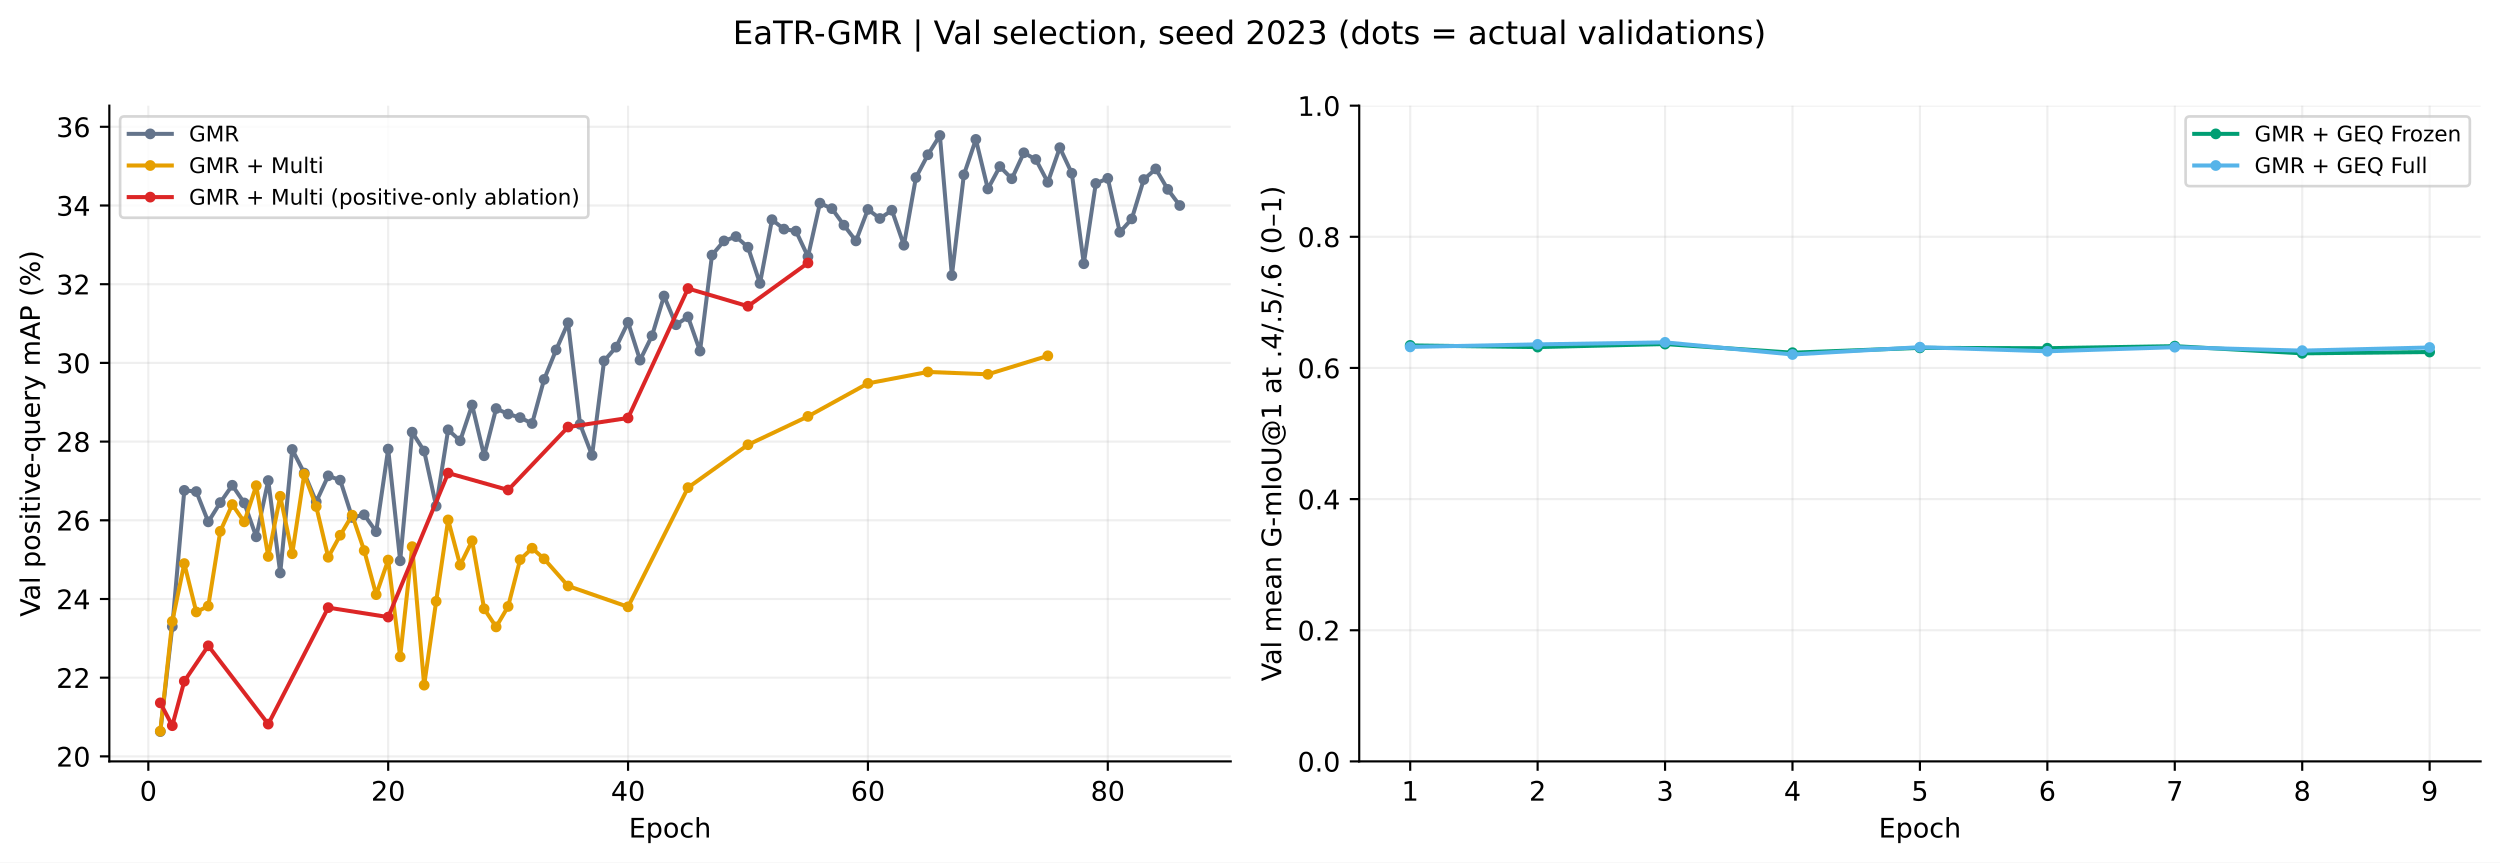
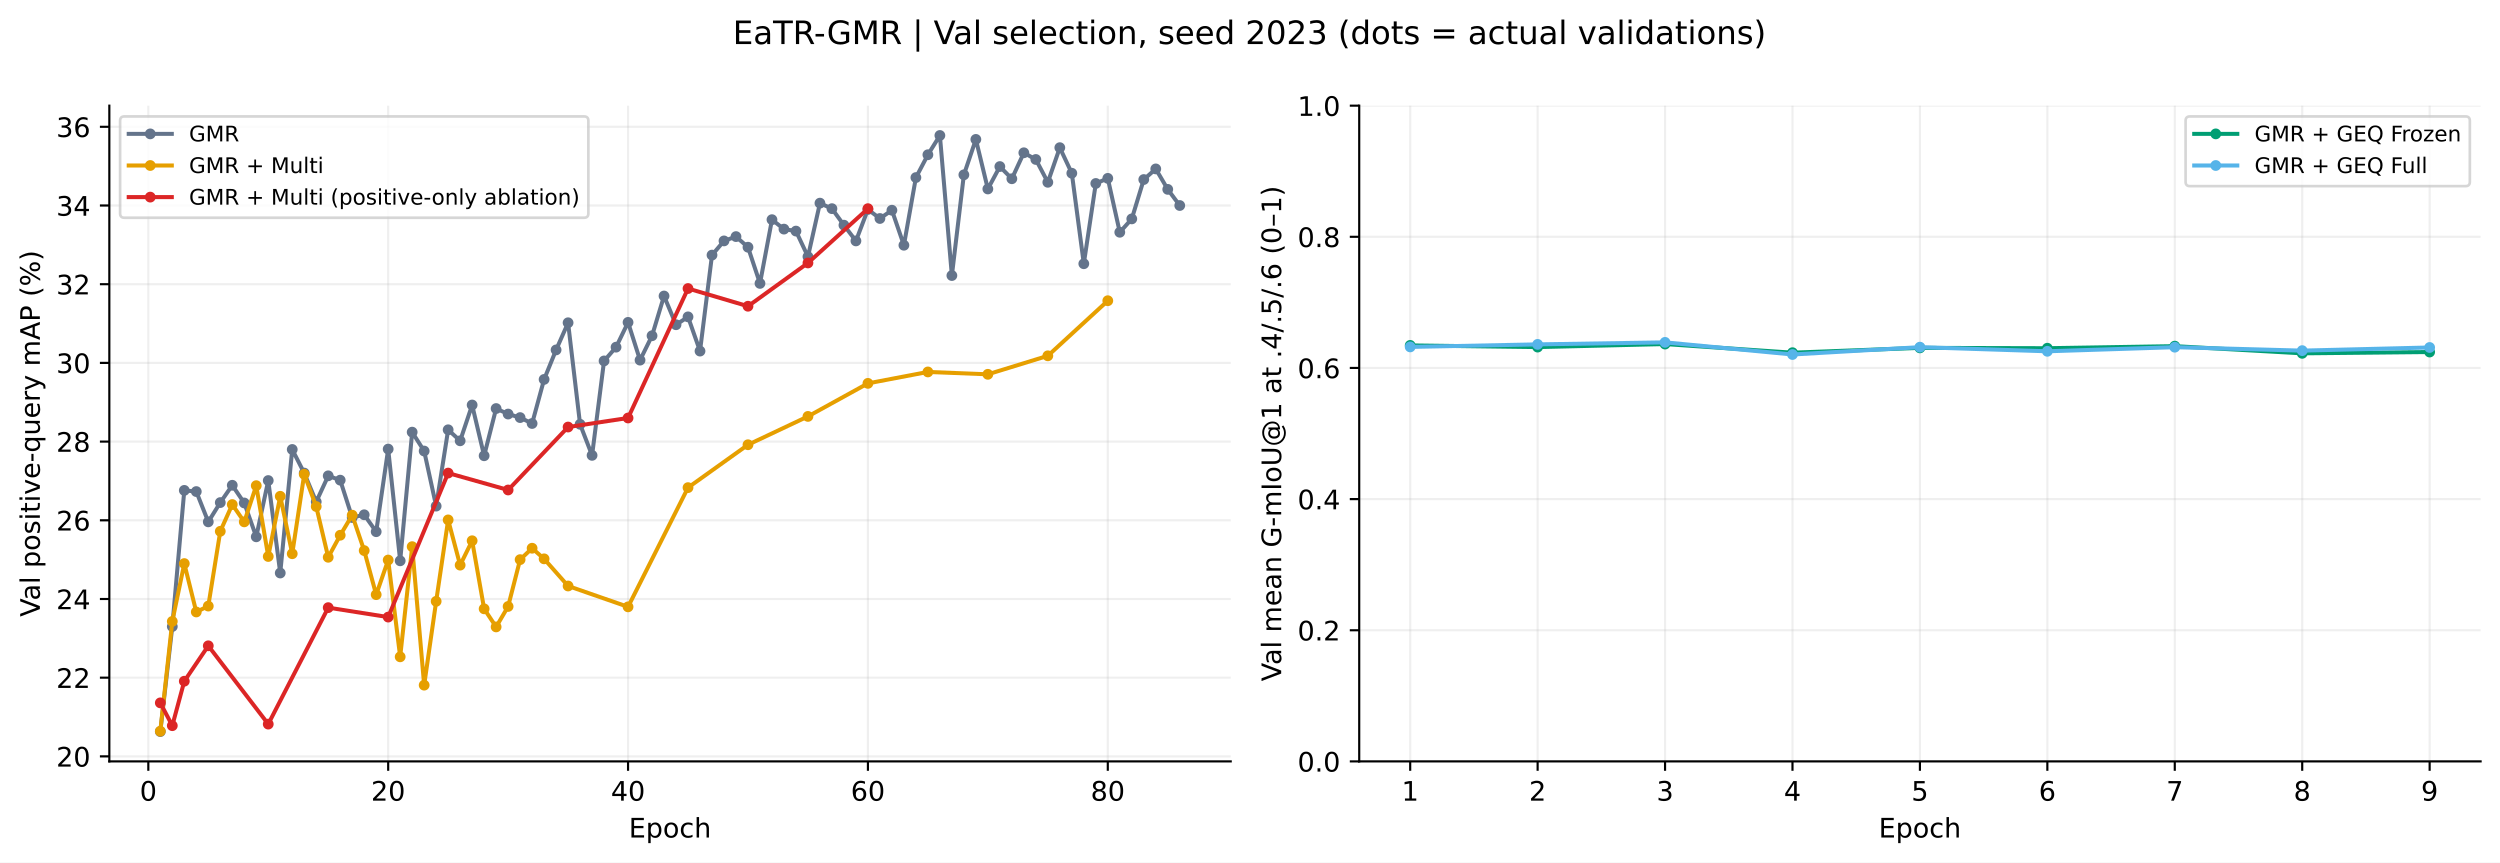
<svg xmlns="http://www.w3.org/2000/svg" xmlns:xlink="http://www.w3.org/1999/xlink" width="928.433pt" height="320.316pt" viewBox="0 0 928.433 320.316" version="1.1">
  <defs>
    <style type="text/css">*{stroke-linejoin: round; stroke-linecap: butt}</style>
  </defs>
  <g id="figure_1">
    <g id="patch_1">
      <path d="M -0 320.316  L 928.433 320.316  L 928.433 0  L -0 0  z " style="fill: #ffffff" />
    </g>
    <g id="axes_1">
      <g id="patch_2">
        <path d="M 40.603 282.76  L 457.058 282.76  L 457.058 39.24  L 40.603 39.24  z " style="fill: #ffffff" />
      </g>
      <g id="matplotlib.axis_1">
        <g id="xtick_1">
          <g id="line2d_1">
            <path d="M 55.079 282.76  L 55.079 39.24  " clip-path="url(#pdc1da5cae6)" style="fill: none; stroke: #b0b0b0; stroke-opacity: 0.2; stroke-width: 0.8; stroke-linecap: square" />
          </g>
          <g id="line2d_2">
            <defs>
              <path id="m847a747f1c" d="M 0 0  L 0 3.5  " style="stroke: #000000; stroke-width: 0.8" />
            </defs>
            <g>
              <use xlink:href="#m847a747f1c" x="55.079" y="282.76" style="stroke: #000000; stroke-width: 0.8" />
            </g>
          </g>
          <g id="text_1">
            <text style="font-size: 10px; font-family: 'DejaVu Sans'; text-anchor: middle" x="55.079" y="297.358" transform="rotate(-0 55.07883 297.3584)">0</text>
          </g>
        </g>
        <g id="xtick_2">
          <g id="line2d_3">
            <path d="M 144.16 282.76  L 144.16 39.24  " clip-path="url(#pdc1da5cae6)" style="fill: none; stroke: #b0b0b0; stroke-opacity: 0.2; stroke-width: 0.8; stroke-linecap: square" />
          </g>
          <g id="line2d_4">
            <g>
              <use xlink:href="#m847a747f1c" x="144.16" y="282.76" style="stroke: #000000; stroke-width: 0.8" />
            </g>
          </g>
          <g id="text_2">
            <text style="font-size: 10px; font-family: 'DejaVu Sans'; text-anchor: middle" x="144.16" y="297.358" transform="rotate(-0 144.1601 297.3584)">20</text>
          </g>
        </g>
        <g id="xtick_3">
          <g id="line2d_5">
            <path d="M 233.241 282.76  L 233.241 39.24  " clip-path="url(#pdc1da5cae6)" style="fill: none; stroke: #b0b0b0; stroke-opacity: 0.2; stroke-width: 0.8; stroke-linecap: square" />
          </g>
          <g id="line2d_6">
            <g>
              <use xlink:href="#m847a747f1c" x="233.241" y="282.76" style="stroke: #000000; stroke-width: 0.8" />
            </g>
          </g>
          <g id="text_3">
            <text style="font-size: 10px; font-family: 'DejaVu Sans'; text-anchor: middle" x="233.241" y="297.358" transform="rotate(-0 233.2414 297.3584)">40</text>
          </g>
        </g>
        <g id="xtick_4">
          <g id="line2d_7">
            <path d="M 322.323 282.76  L 322.323 39.24  " clip-path="url(#pdc1da5cae6)" style="fill: none; stroke: #b0b0b0; stroke-opacity: 0.2; stroke-width: 0.8; stroke-linecap: square" />
          </g>
          <g id="line2d_8">
            <g>
              <use xlink:href="#m847a747f1c" x="322.323" y="282.76" style="stroke: #000000; stroke-width: 0.8" />
            </g>
          </g>
          <g id="text_4">
            <text style="font-size: 10px; font-family: 'DejaVu Sans'; text-anchor: middle" x="322.323" y="297.358" transform="rotate(-0 322.3227 297.3584)">60</text>
          </g>
        </g>
        <g id="xtick_5">
          <g id="line2d_9">
            <path d="M 411.404 282.76  L 411.404 39.24  " clip-path="url(#pdc1da5cae6)" style="fill: none; stroke: #b0b0b0; stroke-opacity: 0.2; stroke-width: 0.8; stroke-linecap: square" />
          </g>
          <g id="line2d_10">
            <g>
              <use xlink:href="#m847a747f1c" x="411.404" y="282.76" style="stroke: #000000; stroke-width: 0.8" />
            </g>
          </g>
          <g id="text_5">
            <text style="font-size: 10px; font-family: 'DejaVu Sans'; text-anchor: middle" x="411.404" y="297.358" transform="rotate(-0 411.404 297.3584)">80</text>
          </g>
        </g>
        <g id="text_6">
          <text style="font-size: 10px; font-family: 'DejaVu Sans'; text-anchor: middle" x="248.831" y="311.037" transform="rotate(-0 248.8306 311.0366)">Epoch</text>
        </g>
      </g>
      <g id="matplotlib.axis_2">
        <g id="ytick_1">
          <g id="line2d_11">
            <path d="M 40.603 280.897  L 457.058 280.897  " clip-path="url(#pdc1da5cae6)" style="fill: none; stroke: #b0b0b0; stroke-opacity: 0.2; stroke-width: 0.8; stroke-linecap: square" />
          </g>
          <g id="line2d_12">
            <defs>
              <path id="mc433141c62" d="M 0 0  L -3.5 0  " style="stroke: #000000; stroke-width: 0.8" />
            </defs>
            <g>
              <use xlink:href="#mc433141c62" x="40.603" y="280.897" style="stroke: #000000; stroke-width: 0.8" />
            </g>
          </g>
          <g id="text_7">
            <text style="font-size: 10px; font-family: 'DejaVu Sans'; text-anchor: end" x="33.603" y="284.696" transform="rotate(-0 33.60312 284.6961)">20</text>
          </g>
        </g>
        <g id="ytick_2">
          <g id="line2d_13">
            <path d="M 40.603 251.672  L 457.058 251.672  " clip-path="url(#pdc1da5cae6)" style="fill: none; stroke: #b0b0b0; stroke-opacity: 0.2; stroke-width: 0.8; stroke-linecap: square" />
          </g>
          <g id="line2d_14">
            <g>
              <use xlink:href="#mc433141c62" x="40.603" y="251.672" style="stroke: #000000; stroke-width: 0.8" />
            </g>
          </g>
          <g id="text_8">
            <text style="font-size: 10px; font-family: 'DejaVu Sans'; text-anchor: end" x="33.603" y="255.471" transform="rotate(-0 33.60312 255.4708)">22</text>
          </g>
        </g>
        <g id="ytick_3">
          <g id="line2d_15">
            <path d="M 40.603 222.446  L 457.058 222.446  " clip-path="url(#pdc1da5cae6)" style="fill: none; stroke: #b0b0b0; stroke-opacity: 0.2; stroke-width: 0.8; stroke-linecap: square" />
          </g>
          <g id="line2d_16">
            <g>
              <use xlink:href="#mc433141c62" x="40.603" y="222.446" style="stroke: #000000; stroke-width: 0.8" />
            </g>
          </g>
          <g id="text_9">
            <text style="font-size: 10px; font-family: 'DejaVu Sans'; text-anchor: end" x="33.603" y="226.245" transform="rotate(-0 33.60312 226.2455)">24</text>
          </g>
        </g>
        <g id="ytick_4">
          <g id="line2d_17">
            <path d="M 40.603 193.221  L 457.058 193.221  " clip-path="url(#pdc1da5cae6)" style="fill: none; stroke: #b0b0b0; stroke-opacity: 0.2; stroke-width: 0.8; stroke-linecap: square" />
          </g>
          <g id="line2d_18">
            <g>
              <use xlink:href="#mc433141c62" x="40.603" y="193.221" style="stroke: #000000; stroke-width: 0.8" />
            </g>
          </g>
          <g id="text_10">
            <text style="font-size: 10px; font-family: 'DejaVu Sans'; text-anchor: end" x="33.603" y="197.02" transform="rotate(-0 33.60312 197.0201)">26</text>
          </g>
        </g>
        <g id="ytick_5">
          <g id="line2d_19">
            <path d="M 40.603 163.996  L 457.058 163.996  " clip-path="url(#pdc1da5cae6)" style="fill: none; stroke: #b0b0b0; stroke-opacity: 0.2; stroke-width: 0.8; stroke-linecap: square" />
          </g>
          <g id="line2d_20">
            <g>
              <use xlink:href="#mc433141c62" x="40.603" y="163.996" style="stroke: #000000; stroke-width: 0.8" />
            </g>
          </g>
          <g id="text_11">
            <text style="font-size: 10px; font-family: 'DejaVu Sans'; text-anchor: end" x="33.603" y="167.795" transform="rotate(-0 33.60312 167.7948)">28</text>
          </g>
        </g>
        <g id="ytick_6">
          <g id="line2d_21">
            <path d="M 40.603 134.77  L 457.058 134.77  " clip-path="url(#pdc1da5cae6)" style="fill: none; stroke: #b0b0b0; stroke-opacity: 0.2; stroke-width: 0.8; stroke-linecap: square" />
          </g>
          <g id="line2d_22">
            <g>
              <use xlink:href="#mc433141c62" x="40.603" y="134.77" style="stroke: #000000; stroke-width: 0.8" />
            </g>
          </g>
          <g id="text_12">
            <text style="font-size: 10px; font-family: 'DejaVu Sans'; text-anchor: end" x="33.603" y="138.569" transform="rotate(-0 33.60312 138.5695)">30</text>
          </g>
        </g>
        <g id="ytick_7">
          <g id="line2d_23">
            <path d="M 40.603 105.545  L 457.058 105.545  " clip-path="url(#pdc1da5cae6)" style="fill: none; stroke: #b0b0b0; stroke-opacity: 0.2; stroke-width: 0.8; stroke-linecap: square" />
          </g>
          <g id="line2d_24">
            <g>
              <use xlink:href="#mc433141c62" x="40.603" y="105.545" style="stroke: #000000; stroke-width: 0.8" />
            </g>
          </g>
          <g id="text_13">
            <text style="font-size: 10px; font-family: 'DejaVu Sans'; text-anchor: end" x="33.603" y="109.344" transform="rotate(-0 33.60312 109.3442)">32</text>
          </g>
        </g>
        <g id="ytick_8">
          <g id="line2d_25">
            <path d="M 40.603 76.32  L 457.058 76.32  " clip-path="url(#pdc1da5cae6)" style="fill: none; stroke: #b0b0b0; stroke-opacity: 0.2; stroke-width: 0.8; stroke-linecap: square" />
          </g>
          <g id="line2d_26">
            <g>
              <use xlink:href="#mc433141c62" x="40.603" y="76.32" style="stroke: #000000; stroke-width: 0.8" />
            </g>
          </g>
          <g id="text_14">
            <text style="font-size: 10px; font-family: 'DejaVu Sans'; text-anchor: end" x="33.603" y="80.119" transform="rotate(-0 33.60312 80.11885)">34</text>
          </g>
        </g>
        <g id="ytick_9">
          <g id="line2d_27">
            <path d="M 40.603 47.094  L 457.058 47.094  " clip-path="url(#pdc1da5cae6)" style="fill: none; stroke: #b0b0b0; stroke-opacity: 0.2; stroke-width: 0.8; stroke-linecap: square" />
          </g>
          <g id="line2d_28">
            <g>
              <use xlink:href="#mc433141c62" x="40.603" y="47.094" style="stroke: #000000; stroke-width: 0.8" />
            </g>
          </g>
          <g id="text_15">
            <text style="font-size: 10px; font-family: 'DejaVu Sans'; text-anchor: end" x="33.603" y="50.894" transform="rotate(-0 33.60312 50.89352)">36</text>
          </g>
        </g>
        <g id="text_16">
          <text style="font-size: 10px; font-family: 'DejaVu Sans'; text-anchor: middle" x="14.798" y="161" transform="rotate(-90 14.79844 161)">Val positive-query mAP (%)</text>
        </g>
      </g>
      <g id="line2d_29">
        <path d="M 59.533 271.691  L 63.987 232.675  L 68.441 182.115  L 72.895 182.554  L 77.349 193.805  L 81.803 186.645  L 86.257 180.216  L 90.711 186.791  L 95.165 199.358  L 99.619 178.462  L 104.074 212.802  L 108.528 166.918  L 112.982 175.686  L 117.436 186.353  L 121.89 176.709  L 126.344 178.316  L 130.798 192.198  L 135.252 191.175  L 139.706 197.459  L 144.16 166.772  L 148.614 208.272  L 153.068 160.489  L 157.522 167.503  L 161.976 187.96  L 166.43 159.612  L 170.885 163.703  L 175.339 150.406  L 179.793 169.256  L 184.247 151.721  L 188.701 153.767  L 193.155 155.082  L 197.609 157.274  L 202.063 140.908  L 206.517 129.948  L 210.971 119.865  L 215.425 157.566  L 219.879 169.11  L 224.333 134.04  L 228.787 128.925  L 233.241 119.719  L 237.695 133.747  L 242.15 124.688  L 246.604 109.929  L 251.058 120.596  L 255.512 117.673  L 259.966 130.386  L 264.42 94.732  L 268.874 89.471  L 273.328 87.864  L 277.782 91.809  L 282.236 105.253  L 286.69 81.58  L 291.144 85.087  L 295.598 85.818  L 300.052 95.316  L 304.506 75.443  L 308.96 77.489  L 313.415 83.626  L 317.869 89.471  L 322.323 77.781  L 326.777 81.142  L 331.231 78.073  L 335.685 91.078  L 340.139 65.945  L 344.593 57.469  L 349.047 50.309  L 353.501 102.33  L 357.955 64.922  L 362.409 51.77  L 366.863 70.182  L 371.317 61.853  L 375.771 66.383  L 380.226 56.739  L 384.68 59.223  L 389.134 67.698  L 393.588 54.839  L 398.042 64.337  L 402.496 97.946  L 406.95 68.137  L 411.404 66.237  L 415.858 86.256  L 420.312 81.288  L 424.766 66.675  L 429.22 62.73  L 433.674 70.328  L 438.128 76.32  " clip-path="url(#pdc1da5cae6)" style="fill: none; stroke: #64748b; stroke-width: 1.5; stroke-linecap: square" />
        <defs>
          <path id="mf4bc2572a3" d="M 0 1.5  C 0.398 1.5 0.779 1.342 1.061 1.061  C 1.342 0.779 1.5 0.398 1.5 0  C 1.5 -0.398 1.342 -0.779 1.061 -1.061  C 0.779 -1.342 0.398 -1.5 0 -1.5  C -0.398 -1.5 -0.779 -1.342 -1.061 -1.061  C -1.342 -0.779 -1.5 -0.398 -1.5 0  C -1.5 0.398 -1.342 0.779 -1.061 1.061  C -0.779 1.342 -0.398 1.5 0 1.5  z " style="stroke: #64748b" />
        </defs>
        <g clip-path="url(#pdc1da5cae6)">
          <use xlink:href="#mf4bc2572a3" x="59.533" y="271.691" style="fill: #64748b; stroke: #64748b" />
          <use xlink:href="#mf4bc2572a3" x="63.987" y="232.675" style="fill: #64748b; stroke: #64748b" />
          <use xlink:href="#mf4bc2572a3" x="68.441" y="182.115" style="fill: #64748b; stroke: #64748b" />
          <use xlink:href="#mf4bc2572a3" x="72.895" y="182.554" style="fill: #64748b; stroke: #64748b" />
          <use xlink:href="#mf4bc2572a3" x="77.349" y="193.805" style="fill: #64748b; stroke: #64748b" />
          <use xlink:href="#mf4bc2572a3" x="81.803" y="186.645" style="fill: #64748b; stroke: #64748b" />
          <use xlink:href="#mf4bc2572a3" x="86.257" y="180.216" style="fill: #64748b; stroke: #64748b" />
          <use xlink:href="#mf4bc2572a3" x="90.711" y="186.791" style="fill: #64748b; stroke: #64748b" />
          <use xlink:href="#mf4bc2572a3" x="95.165" y="199.358" style="fill: #64748b; stroke: #64748b" />
          <use xlink:href="#mf4bc2572a3" x="99.619" y="178.462" style="fill: #64748b; stroke: #64748b" />
          <use xlink:href="#mf4bc2572a3" x="104.074" y="212.802" style="fill: #64748b; stroke: #64748b" />
          <use xlink:href="#mf4bc2572a3" x="108.528" y="166.918" style="fill: #64748b; stroke: #64748b" />
          <use xlink:href="#mf4bc2572a3" x="112.982" y="175.686" style="fill: #64748b; stroke: #64748b" />
          <use xlink:href="#mf4bc2572a3" x="117.436" y="186.353" style="fill: #64748b; stroke: #64748b" />
          <use xlink:href="#mf4bc2572a3" x="121.89" y="176.709" style="fill: #64748b; stroke: #64748b" />
          <use xlink:href="#mf4bc2572a3" x="126.344" y="178.316" style="fill: #64748b; stroke: #64748b" />
          <use xlink:href="#mf4bc2572a3" x="130.798" y="192.198" style="fill: #64748b; stroke: #64748b" />
          <use xlink:href="#mf4bc2572a3" x="135.252" y="191.175" style="fill: #64748b; stroke: #64748b" />
          <use xlink:href="#mf4bc2572a3" x="139.706" y="197.459" style="fill: #64748b; stroke: #64748b" />
          <use xlink:href="#mf4bc2572a3" x="144.16" y="166.772" style="fill: #64748b; stroke: #64748b" />
          <use xlink:href="#mf4bc2572a3" x="148.614" y="208.272" style="fill: #64748b; stroke: #64748b" />
          <use xlink:href="#mf4bc2572a3" x="153.068" y="160.489" style="fill: #64748b; stroke: #64748b" />
          <use xlink:href="#mf4bc2572a3" x="157.522" y="167.503" style="fill: #64748b; stroke: #64748b" />
          <use xlink:href="#mf4bc2572a3" x="161.976" y="187.96" style="fill: #64748b; stroke: #64748b" />
          <use xlink:href="#mf4bc2572a3" x="166.43" y="159.612" style="fill: #64748b; stroke: #64748b" />
          <use xlink:href="#mf4bc2572a3" x="170.885" y="163.703" style="fill: #64748b; stroke: #64748b" />
          <use xlink:href="#mf4bc2572a3" x="175.339" y="150.406" style="fill: #64748b; stroke: #64748b" />
          <use xlink:href="#mf4bc2572a3" x="179.793" y="169.256" style="fill: #64748b; stroke: #64748b" />
          <use xlink:href="#mf4bc2572a3" x="184.247" y="151.721" style="fill: #64748b; stroke: #64748b" />
          <use xlink:href="#mf4bc2572a3" x="188.701" y="153.767" style="fill: #64748b; stroke: #64748b" />
          <use xlink:href="#mf4bc2572a3" x="193.155" y="155.082" style="fill: #64748b; stroke: #64748b" />
          <use xlink:href="#mf4bc2572a3" x="197.609" y="157.274" style="fill: #64748b; stroke: #64748b" />
          <use xlink:href="#mf4bc2572a3" x="202.063" y="140.908" style="fill: #64748b; stroke: #64748b" />
          <use xlink:href="#mf4bc2572a3" x="206.517" y="129.948" style="fill: #64748b; stroke: #64748b" />
          <use xlink:href="#mf4bc2572a3" x="210.971" y="119.865" style="fill: #64748b; stroke: #64748b" />
          <use xlink:href="#mf4bc2572a3" x="215.425" y="157.566" style="fill: #64748b; stroke: #64748b" />
          <use xlink:href="#mf4bc2572a3" x="219.879" y="169.11" style="fill: #64748b; stroke: #64748b" />
          <use xlink:href="#mf4bc2572a3" x="224.333" y="134.04" style="fill: #64748b; stroke: #64748b" />
          <use xlink:href="#mf4bc2572a3" x="228.787" y="128.925" style="fill: #64748b; stroke: #64748b" />
          <use xlink:href="#mf4bc2572a3" x="233.241" y="119.719" style="fill: #64748b; stroke: #64748b" />
          <use xlink:href="#mf4bc2572a3" x="237.695" y="133.747" style="fill: #64748b; stroke: #64748b" />
          <use xlink:href="#mf4bc2572a3" x="242.15" y="124.688" style="fill: #64748b; stroke: #64748b" />
          <use xlink:href="#mf4bc2572a3" x="246.604" y="109.929" style="fill: #64748b; stroke: #64748b" />
          <use xlink:href="#mf4bc2572a3" x="251.058" y="120.596" style="fill: #64748b; stroke: #64748b" />
          <use xlink:href="#mf4bc2572a3" x="255.512" y="117.673" style="fill: #64748b; stroke: #64748b" />
          <use xlink:href="#mf4bc2572a3" x="259.966" y="130.386" style="fill: #64748b; stroke: #64748b" />
          <use xlink:href="#mf4bc2572a3" x="264.42" y="94.732" style="fill: #64748b; stroke: #64748b" />
          <use xlink:href="#mf4bc2572a3" x="268.874" y="89.471" style="fill: #64748b; stroke: #64748b" />
          <use xlink:href="#mf4bc2572a3" x="273.328" y="87.864" style="fill: #64748b; stroke: #64748b" />
          <use xlink:href="#mf4bc2572a3" x="277.782" y="91.809" style="fill: #64748b; stroke: #64748b" />
          <use xlink:href="#mf4bc2572a3" x="282.236" y="105.253" style="fill: #64748b; stroke: #64748b" />
          <use xlink:href="#mf4bc2572a3" x="286.69" y="81.58" style="fill: #64748b; stroke: #64748b" />
          <use xlink:href="#mf4bc2572a3" x="291.144" y="85.087" style="fill: #64748b; stroke: #64748b" />
          <use xlink:href="#mf4bc2572a3" x="295.598" y="85.818" style="fill: #64748b; stroke: #64748b" />
          <use xlink:href="#mf4bc2572a3" x="300.052" y="95.316" style="fill: #64748b; stroke: #64748b" />
          <use xlink:href="#mf4bc2572a3" x="304.506" y="75.443" style="fill: #64748b; stroke: #64748b" />
          <use xlink:href="#mf4bc2572a3" x="308.96" y="77.489" style="fill: #64748b; stroke: #64748b" />
          <use xlink:href="#mf4bc2572a3" x="313.415" y="83.626" style="fill: #64748b; stroke: #64748b" />
          <use xlink:href="#mf4bc2572a3" x="317.869" y="89.471" style="fill: #64748b; stroke: #64748b" />
          <use xlink:href="#mf4bc2572a3" x="322.323" y="77.781" style="fill: #64748b; stroke: #64748b" />
          <use xlink:href="#mf4bc2572a3" x="326.777" y="81.142" style="fill: #64748b; stroke: #64748b" />
          <use xlink:href="#mf4bc2572a3" x="331.231" y="78.073" style="fill: #64748b; stroke: #64748b" />
          <use xlink:href="#mf4bc2572a3" x="335.685" y="91.078" style="fill: #64748b; stroke: #64748b" />
          <use xlink:href="#mf4bc2572a3" x="340.139" y="65.945" style="fill: #64748b; stroke: #64748b" />
          <use xlink:href="#mf4bc2572a3" x="344.593" y="57.469" style="fill: #64748b; stroke: #64748b" />
          <use xlink:href="#mf4bc2572a3" x="349.047" y="50.309" style="fill: #64748b; stroke: #64748b" />
          <use xlink:href="#mf4bc2572a3" x="353.501" y="102.33" style="fill: #64748b; stroke: #64748b" />
          <use xlink:href="#mf4bc2572a3" x="357.955" y="64.922" style="fill: #64748b; stroke: #64748b" />
          <use xlink:href="#mf4bc2572a3" x="362.409" y="51.77" style="fill: #64748b; stroke: #64748b" />
          <use xlink:href="#mf4bc2572a3" x="366.863" y="70.182" style="fill: #64748b; stroke: #64748b" />
          <use xlink:href="#mf4bc2572a3" x="371.317" y="61.853" style="fill: #64748b; stroke: #64748b" />
          <use xlink:href="#mf4bc2572a3" x="375.771" y="66.383" style="fill: #64748b; stroke: #64748b" />
          <use xlink:href="#mf4bc2572a3" x="380.226" y="56.739" style="fill: #64748b; stroke: #64748b" />
          <use xlink:href="#mf4bc2572a3" x="384.68" y="59.223" style="fill: #64748b; stroke: #64748b" />
          <use xlink:href="#mf4bc2572a3" x="389.134" y="67.698" style="fill: #64748b; stroke: #64748b" />
          <use xlink:href="#mf4bc2572a3" x="393.588" y="54.839" style="fill: #64748b; stroke: #64748b" />
          <use xlink:href="#mf4bc2572a3" x="398.042" y="64.337" style="fill: #64748b; stroke: #64748b" />
          <use xlink:href="#mf4bc2572a3" x="402.496" y="97.946" style="fill: #64748b; stroke: #64748b" />
          <use xlink:href="#mf4bc2572a3" x="406.95" y="68.137" style="fill: #64748b; stroke: #64748b" />
          <use xlink:href="#mf4bc2572a3" x="411.404" y="66.237" style="fill: #64748b; stroke: #64748b" />
          <use xlink:href="#mf4bc2572a3" x="415.858" y="86.256" style="fill: #64748b; stroke: #64748b" />
          <use xlink:href="#mf4bc2572a3" x="420.312" y="81.288" style="fill: #64748b; stroke: #64748b" />
          <use xlink:href="#mf4bc2572a3" x="424.766" y="66.675" style="fill: #64748b; stroke: #64748b" />
          <use xlink:href="#mf4bc2572a3" x="429.22" y="62.73" style="fill: #64748b; stroke: #64748b" />
          <use xlink:href="#mf4bc2572a3" x="433.674" y="70.328" style="fill: #64748b; stroke: #64748b" />
          <use xlink:href="#mf4bc2572a3" x="438.128" y="76.32" style="fill: #64748b; stroke: #64748b" />
        </g>
      </g>
      <g id="line2d_30">
-         <path d="M 59.533 271.545  L 63.987 230.775  L 68.441 209.295  L 72.895 227.268  L 77.349 225.077  L 81.803 197.312  L 86.257 187.376  L 90.711 193.805  L 95.165 180.362  L 99.619 206.665  L 104.074 184.307  L 108.528 205.642  L 112.982 176.124  L 117.436 188.106  L 121.89 206.957  L 126.344 198.774  L 130.798 191.321  L 135.252 204.473  L 139.706 220.839  L 144.16 207.98  L 148.614 243.927  L 153.068 203.011  L 157.522 254.448  L 161.976 223.323  L 166.43 193.075  L 170.885 209.879  L 175.339 200.82  L 179.793 226.099  L 184.247 232.821  L 188.701 225.223  L 193.155 207.834  L 197.609 203.596  L 202.063 207.541  L 210.971 217.624  L 233.241 225.369  L 255.512 181.092  L 277.782 165.165  L 300.052 154.643  L 322.323 142.369  L 344.593 138.131  L 366.863 139.008  L 389.134 132.14  " clip-path="url(#pdc1da5cae6)" style="fill: none; stroke: #e69f00; stroke-width: 1.5; stroke-linecap: square" />
+         <path d="M 59.533 271.545  L 63.987 230.775  L 68.441 209.295  L 72.895 227.268  L 77.349 225.077  L 81.803 197.312  L 86.257 187.376  L 90.711 193.805  L 95.165 180.362  L 99.619 206.665  L 104.074 184.307  L 108.528 205.642  L 112.982 176.124  L 117.436 188.106  L 121.89 206.957  L 126.344 198.774  L 130.798 191.321  L 135.252 204.473  L 139.706 220.839  L 144.16 207.98  L 148.614 243.927  L 153.068 203.011  L 157.522 254.448  L 161.976 223.323  L 166.43 193.075  L 170.885 209.879  L 175.339 200.82  L 179.793 226.099  L 184.247 232.821  L 188.701 225.223  L 193.155 207.834  L 197.609 203.596  L 202.063 207.541  L 210.971 217.624  L 233.241 225.369  L 255.512 181.092  L 277.782 165.165  L 300.052 154.643  L 322.323 142.369  L 344.593 138.131  L 366.863 139.008  L 389.134 132.14  L 411.404 111.682  " clip-path="url(#pdc1da5cae6)" style="fill: none; stroke: #e69f00; stroke-width: 1.5; stroke-linecap: square" />
        <defs>
          <path id="mbf485513ee" d="M 0 1.5  C 0.398 1.5 0.779 1.342 1.061 1.061  C 1.342 0.779 1.5 0.398 1.5 0  C 1.5 -0.398 1.342 -0.779 1.061 -1.061  C 0.779 -1.342 0.398 -1.5 0 -1.5  C -0.398 -1.5 -0.779 -1.342 -1.061 -1.061  C -1.342 -0.779 -1.5 -0.398 -1.5 0  C -1.5 0.398 -1.342 0.779 -1.061 1.061  C -0.779 1.342 -0.398 1.5 0 1.5  z " style="stroke: #e69f00" />
        </defs>
        <g clip-path="url(#pdc1da5cae6)">
          <use xlink:href="#mbf485513ee" x="59.533" y="271.545" style="fill: #e69f00; stroke: #e69f00" />
          <use xlink:href="#mbf485513ee" x="63.987" y="230.775" style="fill: #e69f00; stroke: #e69f00" />
          <use xlink:href="#mbf485513ee" x="68.441" y="209.295" style="fill: #e69f00; stroke: #e69f00" />
          <use xlink:href="#mbf485513ee" x="72.895" y="227.268" style="fill: #e69f00; stroke: #e69f00" />
          <use xlink:href="#mbf485513ee" x="77.349" y="225.077" style="fill: #e69f00; stroke: #e69f00" />
          <use xlink:href="#mbf485513ee" x="81.803" y="197.312" style="fill: #e69f00; stroke: #e69f00" />
          <use xlink:href="#mbf485513ee" x="86.257" y="187.376" style="fill: #e69f00; stroke: #e69f00" />
          <use xlink:href="#mbf485513ee" x="90.711" y="193.805" style="fill: #e69f00; stroke: #e69f00" />
          <use xlink:href="#mbf485513ee" x="95.165" y="180.362" style="fill: #e69f00; stroke: #e69f00" />
          <use xlink:href="#mbf485513ee" x="99.619" y="206.665" style="fill: #e69f00; stroke: #e69f00" />
          <use xlink:href="#mbf485513ee" x="104.074" y="184.307" style="fill: #e69f00; stroke: #e69f00" />
          <use xlink:href="#mbf485513ee" x="108.528" y="205.642" style="fill: #e69f00; stroke: #e69f00" />
          <use xlink:href="#mbf485513ee" x="112.982" y="176.124" style="fill: #e69f00; stroke: #e69f00" />
          <use xlink:href="#mbf485513ee" x="117.436" y="188.106" style="fill: #e69f00; stroke: #e69f00" />
          <use xlink:href="#mbf485513ee" x="121.89" y="206.957" style="fill: #e69f00; stroke: #e69f00" />
          <use xlink:href="#mbf485513ee" x="126.344" y="198.774" style="fill: #e69f00; stroke: #e69f00" />
          <use xlink:href="#mbf485513ee" x="130.798" y="191.321" style="fill: #e69f00; stroke: #e69f00" />
          <use xlink:href="#mbf485513ee" x="135.252" y="204.473" style="fill: #e69f00; stroke: #e69f00" />
          <use xlink:href="#mbf485513ee" x="139.706" y="220.839" style="fill: #e69f00; stroke: #e69f00" />
          <use xlink:href="#mbf485513ee" x="144.16" y="207.98" style="fill: #e69f00; stroke: #e69f00" />
          <use xlink:href="#mbf485513ee" x="148.614" y="243.927" style="fill: #e69f00; stroke: #e69f00" />
          <use xlink:href="#mbf485513ee" x="153.068" y="203.011" style="fill: #e69f00; stroke: #e69f00" />
          <use xlink:href="#mbf485513ee" x="157.522" y="254.448" style="fill: #e69f00; stroke: #e69f00" />
          <use xlink:href="#mbf485513ee" x="161.976" y="223.323" style="fill: #e69f00; stroke: #e69f00" />
          <use xlink:href="#mbf485513ee" x="166.43" y="193.075" style="fill: #e69f00; stroke: #e69f00" />
          <use xlink:href="#mbf485513ee" x="170.885" y="209.879" style="fill: #e69f00; stroke: #e69f00" />
          <use xlink:href="#mbf485513ee" x="175.339" y="200.82" style="fill: #e69f00; stroke: #e69f00" />
          <use xlink:href="#mbf485513ee" x="179.793" y="226.099" style="fill: #e69f00; stroke: #e69f00" />
          <use xlink:href="#mbf485513ee" x="184.247" y="232.821" style="fill: #e69f00; stroke: #e69f00" />
          <use xlink:href="#mbf485513ee" x="188.701" y="225.223" style="fill: #e69f00; stroke: #e69f00" />
          <use xlink:href="#mbf485513ee" x="193.155" y="207.834" style="fill: #e69f00; stroke: #e69f00" />
          <use xlink:href="#mbf485513ee" x="197.609" y="203.596" style="fill: #e69f00; stroke: #e69f00" />
          <use xlink:href="#mbf485513ee" x="202.063" y="207.541" style="fill: #e69f00; stroke: #e69f00" />
          <use xlink:href="#mbf485513ee" x="210.971" y="217.624" style="fill: #e69f00; stroke: #e69f00" />
          <use xlink:href="#mbf485513ee" x="233.241" y="225.369" style="fill: #e69f00; stroke: #e69f00" />
          <use xlink:href="#mbf485513ee" x="255.512" y="181.092" style="fill: #e69f00; stroke: #e69f00" />
          <use xlink:href="#mbf485513ee" x="277.782" y="165.165" style="fill: #e69f00; stroke: #e69f00" />
          <use xlink:href="#mbf485513ee" x="300.052" y="154.643" style="fill: #e69f00; stroke: #e69f00" />
          <use xlink:href="#mbf485513ee" x="322.323" y="142.369" style="fill: #e69f00; stroke: #e69f00" />
          <use xlink:href="#mbf485513ee" x="344.593" y="138.131" style="fill: #e69f00; stroke: #e69f00" />
          <use xlink:href="#mbf485513ee" x="366.863" y="139.008" style="fill: #e69f00; stroke: #e69f00" />
          <use xlink:href="#mbf485513ee" x="389.134" y="132.14" style="fill: #e69f00; stroke: #e69f00" />
+           <use xlink:href="#mbf485513ee" x="411.404" y="111.682" style="fill: #e69f00; stroke: #e69f00" />
        </g>
      </g>
      <g id="line2d_31">
-         <path d="M 59.533 261.024  L 63.987 269.499  L 68.441 252.987  L 77.349 239.835  L 99.619 268.915  L 121.89 225.661  L 144.16 229.168  L 166.43 175.686  L 188.701 181.969  L 210.971 158.589  L 233.241 155.228  L 255.512 107.152  L 277.782 113.728  L 300.052 97.654  " clip-path="url(#pdc1da5cae6)" style="fill: none; stroke: #dc2626; stroke-width: 1.5; stroke-linecap: square" />
+         <path d="M 59.533 261.024  L 63.987 269.499  L 68.441 252.987  L 77.349 239.835  L 99.619 268.915  L 121.89 225.661  L 144.16 229.168  L 166.43 175.686  L 188.701 181.969  L 210.971 158.589  L 233.241 155.228  L 255.512 107.152  L 277.782 113.728  L 300.052 97.654  L 322.323 77.489  " clip-path="url(#pdc1da5cae6)" style="fill: none; stroke: #dc2626; stroke-width: 1.5; stroke-linecap: square" />
        <defs>
          <path id="m6886102119" d="M 0 1.5  C 0.398 1.5 0.779 1.342 1.061 1.061  C 1.342 0.779 1.5 0.398 1.5 0  C 1.5 -0.398 1.342 -0.779 1.061 -1.061  C 0.779 -1.342 0.398 -1.5 0 -1.5  C -0.398 -1.5 -0.779 -1.342 -1.061 -1.061  C -1.342 -0.779 -1.5 -0.398 -1.5 0  C -1.5 0.398 -1.342 0.779 -1.061 1.061  C -0.779 1.342 -0.398 1.5 0 1.5  z " style="stroke: #dc2626" />
        </defs>
        <g clip-path="url(#pdc1da5cae6)">
          <use xlink:href="#m6886102119" x="59.533" y="261.024" style="fill: #dc2626; stroke: #dc2626" />
          <use xlink:href="#m6886102119" x="63.987" y="269.499" style="fill: #dc2626; stroke: #dc2626" />
          <use xlink:href="#m6886102119" x="68.441" y="252.987" style="fill: #dc2626; stroke: #dc2626" />
          <use xlink:href="#m6886102119" x="77.349" y="239.835" style="fill: #dc2626; stroke: #dc2626" />
          <use xlink:href="#m6886102119" x="99.619" y="268.915" style="fill: #dc2626; stroke: #dc2626" />
          <use xlink:href="#m6886102119" x="121.89" y="225.661" style="fill: #dc2626; stroke: #dc2626" />
          <use xlink:href="#m6886102119" x="144.16" y="229.168" style="fill: #dc2626; stroke: #dc2626" />
          <use xlink:href="#m6886102119" x="166.43" y="175.686" style="fill: #dc2626; stroke: #dc2626" />
          <use xlink:href="#m6886102119" x="188.701" y="181.969" style="fill: #dc2626; stroke: #dc2626" />
          <use xlink:href="#m6886102119" x="210.971" y="158.589" style="fill: #dc2626; stroke: #dc2626" />
          <use xlink:href="#m6886102119" x="233.241" y="155.228" style="fill: #dc2626; stroke: #dc2626" />
          <use xlink:href="#m6886102119" x="255.512" y="107.152" style="fill: #dc2626; stroke: #dc2626" />
          <use xlink:href="#m6886102119" x="277.782" y="113.728" style="fill: #dc2626; stroke: #dc2626" />
          <use xlink:href="#m6886102119" x="300.052" y="97.654" style="fill: #dc2626; stroke: #dc2626" />
+           <use xlink:href="#m6886102119" x="322.323" y="77.489" style="fill: #dc2626; stroke: #dc2626" />
        </g>
      </g>
      <g id="patch_3">
        <path d="M 40.603 282.76  L 40.603 39.24  " style="fill: none; stroke: #000000; stroke-width: 0.8; stroke-linejoin: miter; stroke-linecap: square" />
      </g>
      <g id="patch_4">
        <path d="M 40.603 282.76  L 457.058 282.76  " style="fill: none; stroke: #000000; stroke-width: 0.8; stroke-linejoin: miter; stroke-linecap: square" />
      </g>
      <g id="legend_1">
        <g id="patch_5">
          <path d="M 46.203 80.868  L 216.902 80.868  Q 218.502 80.868 218.502 79.267  L 218.502 44.84  Q 218.502 43.24 216.902 43.24  L 46.203 43.24  Q 44.603 43.24 44.603 44.84  L 44.603 79.267  Q 44.603 80.868 46.203 80.868  z " style="fill: #ffffff; opacity: 0.8; stroke: #cccccc; stroke-linejoin: miter" />
        </g>
        <g id="line2d_32">
          <path d="M 47.803 49.719  L 55.803 49.719  L 63.803 49.719  " style="fill: none; stroke: #64748b; stroke-width: 1.5; stroke-linecap: square" />
          <g>
            <use xlink:href="#mf4bc2572a3" x="55.803" y="49.719" style="fill: #64748b; stroke: #64748b" />
          </g>
        </g>
        <g id="text_17">
          <text style="font-size: 8px; font-family: 'DejaVu Sans'; text-anchor: start" x="70.203" y="52.519" transform="rotate(-0 70.20312 52.51875)">GMR</text>
        </g>
        <g id="line2d_33">
          <path d="M 47.803 61.461  L 55.803 61.461  L 63.803 61.461  " style="fill: none; stroke: #e69f00; stroke-width: 1.5; stroke-linecap: square" />
          <g>
            <use xlink:href="#mbf485513ee" x="55.803" y="61.461" style="fill: #e69f00; stroke: #e69f00" />
          </g>
        </g>
        <g id="text_18">
          <text style="font-size: 8px; font-family: 'DejaVu Sans'; text-anchor: start" x="70.203" y="64.261" transform="rotate(-0 70.20312 64.26125)">GMR + Multi</text>
        </g>
        <g id="line2d_34">
          <path d="M 47.803 73.204  L 55.803 73.204  L 63.803 73.204  " style="fill: none; stroke: #dc2626; stroke-width: 1.5; stroke-linecap: square" />
          <g>
            <use xlink:href="#m6886102119" x="55.803" y="73.204" style="fill: #dc2626; stroke: #dc2626" />
          </g>
        </g>
        <g id="text_19">
          <text style="font-size: 8px; font-family: 'DejaVu Sans'; text-anchor: start" x="70.203" y="76.004" transform="rotate(-0 70.20312 76.00375)">GMR + Multi (positive-only ablation)</text>
        </g>
      </g>
    </g>
    <g id="axes_2">
      <g id="patch_6">
        <path d="M 504.778 282.76  L 921.233 282.76  L 921.233 39.24  L 504.778 39.24  z " style="fill: #ffffff" />
      </g>
      <g id="matplotlib.axis_3">
        <g id="xtick_6">
          <g id="line2d_35">
            <path d="M 523.708 282.76  L 523.708 39.24  " clip-path="url(#p370dd41538)" style="fill: none; stroke: #b0b0b0; stroke-opacity: 0.2; stroke-width: 0.8; stroke-linecap: square" />
          </g>
          <g id="line2d_36">
            <g>
              <use xlink:href="#m847a747f1c" x="523.708" y="282.76" style="stroke: #000000; stroke-width: 0.8" />
            </g>
          </g>
          <g id="text_20">
            <text style="font-size: 10px; font-family: 'DejaVu Sans'; text-anchor: middle" x="523.708" y="297.358" transform="rotate(-0 523.7079 297.3584)">1</text>
          </g>
        </g>
        <g id="xtick_7">
          <g id="line2d_37">
            <path d="M 571.032 282.76  L 571.032 39.24  " clip-path="url(#p370dd41538)" style="fill: none; stroke: #b0b0b0; stroke-opacity: 0.2; stroke-width: 0.8; stroke-linecap: square" />
          </g>
          <g id="line2d_38">
            <g>
              <use xlink:href="#m847a747f1c" x="571.032" y="282.76" style="stroke: #000000; stroke-width: 0.8" />
            </g>
          </g>
          <g id="text_21">
            <text style="font-size: 10px; font-family: 'DejaVu Sans'; text-anchor: middle" x="571.032" y="297.358" transform="rotate(-0 571.0323 297.3584)">2</text>
          </g>
        </g>
        <g id="xtick_8">
          <g id="line2d_39">
            <path d="M 618.357 282.76  L 618.357 39.24  " clip-path="url(#p370dd41538)" style="fill: none; stroke: #b0b0b0; stroke-opacity: 0.2; stroke-width: 0.8; stroke-linecap: square" />
          </g>
          <g id="line2d_40">
            <g>
              <use xlink:href="#m847a747f1c" x="618.357" y="282.76" style="stroke: #000000; stroke-width: 0.8" />
            </g>
          </g>
          <g id="text_22">
            <text style="font-size: 10px; font-family: 'DejaVu Sans'; text-anchor: middle" x="618.357" y="297.358" transform="rotate(-0 618.3568 297.3584)">3</text>
          </g>
        </g>
        <g id="xtick_9">
          <g id="line2d_41">
            <path d="M 665.681 282.76  L 665.681 39.24  " clip-path="url(#p370dd41538)" style="fill: none; stroke: #b0b0b0; stroke-opacity: 0.2; stroke-width: 0.8; stroke-linecap: square" />
          </g>
          <g id="line2d_42">
            <g>
              <use xlink:href="#m847a747f1c" x="665.681" y="282.76" style="stroke: #000000; stroke-width: 0.8" />
            </g>
          </g>
          <g id="text_23">
            <text style="font-size: 10px; font-family: 'DejaVu Sans'; text-anchor: middle" x="665.681" y="297.358" transform="rotate(-0 665.6812 297.3584)">4</text>
          </g>
        </g>
        <g id="xtick_10">
          <g id="line2d_43">
            <path d="M 713.006 282.76  L 713.006 39.24  " clip-path="url(#p370dd41538)" style="fill: none; stroke: #b0b0b0; stroke-opacity: 0.2; stroke-width: 0.8; stroke-linecap: square" />
          </g>
          <g id="line2d_44">
            <g>
              <use xlink:href="#m847a747f1c" x="713.006" y="282.76" style="stroke: #000000; stroke-width: 0.8" />
            </g>
          </g>
          <g id="text_24">
            <text style="font-size: 10px; font-family: 'DejaVu Sans'; text-anchor: middle" x="713.006" y="297.358" transform="rotate(-0 713.0056 297.3584)">5</text>
          </g>
        </g>
        <g id="xtick_11">
          <g id="line2d_45">
            <path d="M 760.33 282.76  L 760.33 39.24  " clip-path="url(#p370dd41538)" style="fill: none; stroke: #b0b0b0; stroke-opacity: 0.2; stroke-width: 0.8; stroke-linecap: square" />
          </g>
          <g id="line2d_46">
            <g>
              <use xlink:href="#m847a747f1c" x="760.33" y="282.76" style="stroke: #000000; stroke-width: 0.8" />
            </g>
          </g>
          <g id="text_25">
            <text style="font-size: 10px; font-family: 'DejaVu Sans'; text-anchor: middle" x="760.33" y="297.358" transform="rotate(-0 760.3301 297.3584)">6</text>
          </g>
        </g>
        <g id="xtick_12">
          <g id="line2d_47">
            <path d="M 807.654 282.76  L 807.654 39.24  " clip-path="url(#p370dd41538)" style="fill: none; stroke: #b0b0b0; stroke-opacity: 0.2; stroke-width: 0.8; stroke-linecap: square" />
          </g>
          <g id="line2d_48">
            <g>
              <use xlink:href="#m847a747f1c" x="807.654" y="282.76" style="stroke: #000000; stroke-width: 0.8" />
            </g>
          </g>
          <g id="text_26">
            <text style="font-size: 10px; font-family: 'DejaVu Sans'; text-anchor: middle" x="807.654" y="297.358" transform="rotate(-0 807.6545 297.3584)">7</text>
          </g>
        </g>
        <g id="xtick_13">
          <g id="line2d_49">
            <path d="M 854.979 282.76  L 854.979 39.24  " clip-path="url(#p370dd41538)" style="fill: none; stroke: #b0b0b0; stroke-opacity: 0.2; stroke-width: 0.8; stroke-linecap: square" />
          </g>
          <g id="line2d_50">
            <g>
              <use xlink:href="#m847a747f1c" x="854.979" y="282.76" style="stroke: #000000; stroke-width: 0.8" />
            </g>
          </g>
          <g id="text_27">
            <text style="font-size: 10px; font-family: 'DejaVu Sans'; text-anchor: middle" x="854.979" y="297.358" transform="rotate(-0 854.9789 297.3584)">8</text>
          </g>
        </g>
        <g id="xtick_14">
          <g id="line2d_51">
            <path d="M 902.303 282.76  L 902.303 39.24  " clip-path="url(#p370dd41538)" style="fill: none; stroke: #b0b0b0; stroke-opacity: 0.2; stroke-width: 0.8; stroke-linecap: square" />
          </g>
          <g id="line2d_52">
            <g>
              <use xlink:href="#m847a747f1c" x="902.303" y="282.76" style="stroke: #000000; stroke-width: 0.8" />
            </g>
          </g>
          <g id="text_28">
            <text style="font-size: 10px; font-family: 'DejaVu Sans'; text-anchor: middle" x="902.303" y="297.358" transform="rotate(-0 902.3034 297.3584)">9</text>
          </g>
        </g>
        <g id="text_29">
          <text style="font-size: 10px; font-family: 'DejaVu Sans'; text-anchor: middle" x="713.006" y="311.037" transform="rotate(-0 713.0056 311.0366)">Epoch</text>
        </g>
      </g>
      <g id="matplotlib.axis_4">
        <g id="ytick_10">
          <g id="line2d_53">
            <path d="M 504.778 282.76  L 921.233 282.76  " clip-path="url(#p370dd41538)" style="fill: none; stroke: #b0b0b0; stroke-opacity: 0.2; stroke-width: 0.8; stroke-linecap: square" />
          </g>
          <g id="line2d_54">
            <g>
              <use xlink:href="#mc433141c62" x="504.778" y="282.76" style="stroke: #000000; stroke-width: 0.8" />
            </g>
          </g>
          <g id="text_30">
            <text style="font-size: 10px; font-family: 'DejaVu Sans'; text-anchor: end" x="497.778" y="286.559" transform="rotate(-0 497.7781 286.5592)">0.0</text>
          </g>
        </g>
        <g id="ytick_11">
          <g id="line2d_55">
            <path d="M 504.778 234.056  L 921.233 234.056  " clip-path="url(#p370dd41538)" style="fill: none; stroke: #b0b0b0; stroke-opacity: 0.2; stroke-width: 0.8; stroke-linecap: square" />
          </g>
          <g id="line2d_56">
            <g>
              <use xlink:href="#mc433141c62" x="504.778" y="234.056" style="stroke: #000000; stroke-width: 0.8" />
            </g>
          </g>
          <g id="text_31">
            <text style="font-size: 10px; font-family: 'DejaVu Sans'; text-anchor: end" x="497.778" y="237.855" transform="rotate(-0 497.7781 237.8552)">0.2</text>
          </g>
        </g>
        <g id="ytick_12">
          <g id="line2d_57">
            <path d="M 504.778 185.352  L 921.233 185.352  " clip-path="url(#p370dd41538)" style="fill: none; stroke: #b0b0b0; stroke-opacity: 0.2; stroke-width: 0.8; stroke-linecap: square" />
          </g>
          <g id="line2d_58">
            <g>
              <use xlink:href="#mc433141c62" x="504.778" y="185.352" style="stroke: #000000; stroke-width: 0.8" />
            </g>
          </g>
          <g id="text_32">
            <text style="font-size: 10px; font-family: 'DejaVu Sans'; text-anchor: end" x="497.778" y="189.151" transform="rotate(-0 497.7781 189.1512)">0.4</text>
          </g>
        </g>
        <g id="ytick_13">
          <g id="line2d_59">
            <path d="M 504.778 136.648  L 921.233 136.648  " clip-path="url(#p370dd41538)" style="fill: none; stroke: #b0b0b0; stroke-opacity: 0.2; stroke-width: 0.8; stroke-linecap: square" />
          </g>
          <g id="line2d_60">
            <g>
              <use xlink:href="#mc433141c62" x="504.778" y="136.648" style="stroke: #000000; stroke-width: 0.8" />
            </g>
          </g>
          <g id="text_33">
            <text style="font-size: 10px; font-family: 'DejaVu Sans'; text-anchor: end" x="497.778" y="140.447" transform="rotate(-0 497.7781 140.4472)">0.6</text>
          </g>
        </g>
        <g id="ytick_14">
          <g id="line2d_61">
            <path d="M 504.778 87.944  L 921.233 87.944  " clip-path="url(#p370dd41538)" style="fill: none; stroke: #b0b0b0; stroke-opacity: 0.2; stroke-width: 0.8; stroke-linecap: square" />
          </g>
          <g id="line2d_62">
            <g>
              <use xlink:href="#mc433141c62" x="504.778" y="87.944" style="stroke: #000000; stroke-width: 0.8" />
            </g>
          </g>
          <g id="text_34">
            <text style="font-size: 10px; font-family: 'DejaVu Sans'; text-anchor: end" x="497.778" y="91.743" transform="rotate(-0 497.7781 91.74322)">0.8</text>
          </g>
        </g>
        <g id="ytick_15">
          <g id="line2d_63">
            <path d="M 504.778 39.24  L 921.233 39.24  " clip-path="url(#p370dd41538)" style="fill: none; stroke: #b0b0b0; stroke-opacity: 0.2; stroke-width: 0.8; stroke-linecap: square" />
          </g>
          <g id="line2d_64">
            <g>
              <use xlink:href="#mc433141c62" x="504.778" y="39.24" style="stroke: #000000; stroke-width: 0.8" />
            </g>
          </g>
          <g id="text_35">
            <text style="font-size: 10px; font-family: 'DejaVu Sans'; text-anchor: end" x="497.778" y="43.039" transform="rotate(-0 497.7781 43.03922)">1.0</text>
          </g>
        </g>
        <g id="text_36">
          <text style="font-size: 10px; font-family: 'DejaVu Sans'; text-anchor: middle" x="475.795" y="161" transform="rotate(-90 475.7953 161)">Val mean G-mIoU@1 at .4/.5/.6 (0–1)</text>
        </g>
      </g>
      <g id="line2d_65">
        <path d="M 523.708 128.276  L 571.032 128.9  L 618.357 127.774  L 665.681 130.979  L 713.006 129.192  L 760.33 129.319  L 807.654 128.549  L 854.979 131.22  L 902.303 130.735  " clip-path="url(#p370dd41538)" style="fill: none; stroke: #009e73; stroke-width: 1.5; stroke-linecap: square" />
        <defs>
          <path id="m30085ae43f" d="M 0 1.5  C 0.398 1.5 0.779 1.342 1.061 1.061  C 1.342 0.779 1.5 0.398 1.5 0  C 1.5 -0.398 1.342 -0.779 1.061 -1.061  C 0.779 -1.342 0.398 -1.5 0 -1.5  C -0.398 -1.5 -0.779 -1.342 -1.061 -1.061  C -1.342 -0.779 -1.5 -0.398 -1.5 0  C -1.5 0.398 -1.342 0.779 -1.061 1.061  C -0.779 1.342 -0.398 1.5 0 1.5  z " style="stroke: #009e73" />
        </defs>
        <g clip-path="url(#p370dd41538)">
          <use xlink:href="#m30085ae43f" x="523.708" y="128.276" style="fill: #009e73; stroke: #009e73" />
          <use xlink:href="#m30085ae43f" x="571.032" y="128.9" style="fill: #009e73; stroke: #009e73" />
          <use xlink:href="#m30085ae43f" x="618.357" y="127.774" style="fill: #009e73; stroke: #009e73" />
          <use xlink:href="#m30085ae43f" x="665.681" y="130.979" style="fill: #009e73; stroke: #009e73" />
          <use xlink:href="#m30085ae43f" x="713.006" y="129.192" style="fill: #009e73; stroke: #009e73" />
          <use xlink:href="#m30085ae43f" x="760.33" y="129.319" style="fill: #009e73; stroke: #009e73" />
          <use xlink:href="#m30085ae43f" x="807.654" y="128.549" style="fill: #009e73; stroke: #009e73" />
          <use xlink:href="#m30085ae43f" x="854.979" y="131.22" style="fill: #009e73; stroke: #009e73" />
          <use xlink:href="#m30085ae43f" x="902.303" y="130.735" style="fill: #009e73; stroke: #009e73" />
        </g>
      </g>
      <g id="line2d_66">
        <path d="M 523.708 128.835  L 571.032 127.892  L 618.357 127.145  L 665.681 131.65  L 713.006 128.926  L 760.33 130.46  L 807.654 128.934  L 854.979 130.213  L 902.303 129.046  " clip-path="url(#p370dd41538)" style="fill: none; stroke: #56b4e9; stroke-width: 1.5; stroke-linecap: square" />
        <defs>
          <path id="m0832ad41ca" d="M 0 1.5  C 0.398 1.5 0.779 1.342 1.061 1.061  C 1.342 0.779 1.5 0.398 1.5 0  C 1.5 -0.398 1.342 -0.779 1.061 -1.061  C 0.779 -1.342 0.398 -1.5 0 -1.5  C -0.398 -1.5 -0.779 -1.342 -1.061 -1.061  C -1.342 -0.779 -1.5 -0.398 -1.5 0  C -1.5 0.398 -1.342 0.779 -1.061 1.061  C -0.779 1.342 -0.398 1.5 0 1.5  z " style="stroke: #56b4e9" />
        </defs>
        <g clip-path="url(#p370dd41538)">
          <use xlink:href="#m0832ad41ca" x="523.708" y="128.835" style="fill: #56b4e9; stroke: #56b4e9" />
          <use xlink:href="#m0832ad41ca" x="571.032" y="127.892" style="fill: #56b4e9; stroke: #56b4e9" />
          <use xlink:href="#m0832ad41ca" x="618.357" y="127.145" style="fill: #56b4e9; stroke: #56b4e9" />
          <use xlink:href="#m0832ad41ca" x="665.681" y="131.65" style="fill: #56b4e9; stroke: #56b4e9" />
          <use xlink:href="#m0832ad41ca" x="713.006" y="128.926" style="fill: #56b4e9; stroke: #56b4e9" />
          <use xlink:href="#m0832ad41ca" x="760.33" y="130.46" style="fill: #56b4e9; stroke: #56b4e9" />
          <use xlink:href="#m0832ad41ca" x="807.654" y="128.934" style="fill: #56b4e9; stroke: #56b4e9" />
          <use xlink:href="#m0832ad41ca" x="854.979" y="130.213" style="fill: #56b4e9; stroke: #56b4e9" />
          <use xlink:href="#m0832ad41ca" x="902.303" y="129.046" style="fill: #56b4e9; stroke: #56b4e9" />
        </g>
      </g>
      <g id="patch_7">
        <path d="M 504.778 282.76  L 504.778 39.24  " style="fill: none; stroke: #000000; stroke-width: 0.8; stroke-linejoin: miter; stroke-linecap: square" />
      </g>
      <g id="patch_8">
        <path d="M 504.778 282.76  L 921.233 282.76  " style="fill: none; stroke: #000000; stroke-width: 0.8; stroke-linejoin: miter; stroke-linecap: square" />
      </g>
      <g id="legend_2">
        <g id="patch_9">
          <path d="M 813.274 69.125  L 915.633 69.125  Q 917.233 69.125 917.233 67.525  L 917.233 44.84  Q 917.233 43.24 915.633 43.24  L 813.274 43.24  Q 811.674 43.24 811.674 44.84  L 811.674 67.525  Q 811.674 69.125 813.274 69.125  z " style="fill: #ffffff; opacity: 0.8; stroke: #cccccc; stroke-linejoin: miter" />
        </g>
        <g id="line2d_67">
          <path d="M 814.874 49.719  L 822.874 49.719  L 830.874 49.719  " style="fill: none; stroke: #009e73; stroke-width: 1.5; stroke-linecap: square" />
          <g>
            <use xlink:href="#m30085ae43f" x="822.874" y="49.719" style="fill: #009e73; stroke: #009e73" />
          </g>
        </g>
        <g id="text_37">
          <text style="font-size: 8px; font-family: 'DejaVu Sans'; text-anchor: start" x="837.274" y="52.519" transform="rotate(-0 837.2744 52.51875)">GMR + GEQ Frozen</text>
        </g>
        <g id="line2d_68">
          <path d="M 814.874 61.461  L 822.874 61.461  L 830.874 61.461  " style="fill: none; stroke: #56b4e9; stroke-width: 1.5; stroke-linecap: square" />
          <g>
            <use xlink:href="#m0832ad41ca" x="822.874" y="61.461" style="fill: #56b4e9; stroke: #56b4e9" />
          </g>
        </g>
        <g id="text_38">
          <text style="font-size: 8px; font-family: 'DejaVu Sans'; text-anchor: start" x="837.274" y="64.261" transform="rotate(-0 837.2744 64.26125)">GMR + GEQ Full</text>
        </g>
      </g>
    </g>
    <g id="text_39">
      <text style="font-size: 12px; font-family: 'DejaVu Sans'; text-anchor: middle" x="464.033" y="16.371" transform="rotate(-0 464.0331 16.37063)">EaTR-GMR | Val selection, seed 2023 (dots = actual validations)</text>
    </g>
  </g>
  <defs>
    <clipPath id="pdc1da5cae6">
      <rect x="40.603" y="39.24" width="416.455" height="243.52" />
    </clipPath>
    <clipPath id="p370dd41538">
      <rect x="504.778" y="39.24" width="416.455" height="243.52" />
    </clipPath>
  </defs>
</svg>
